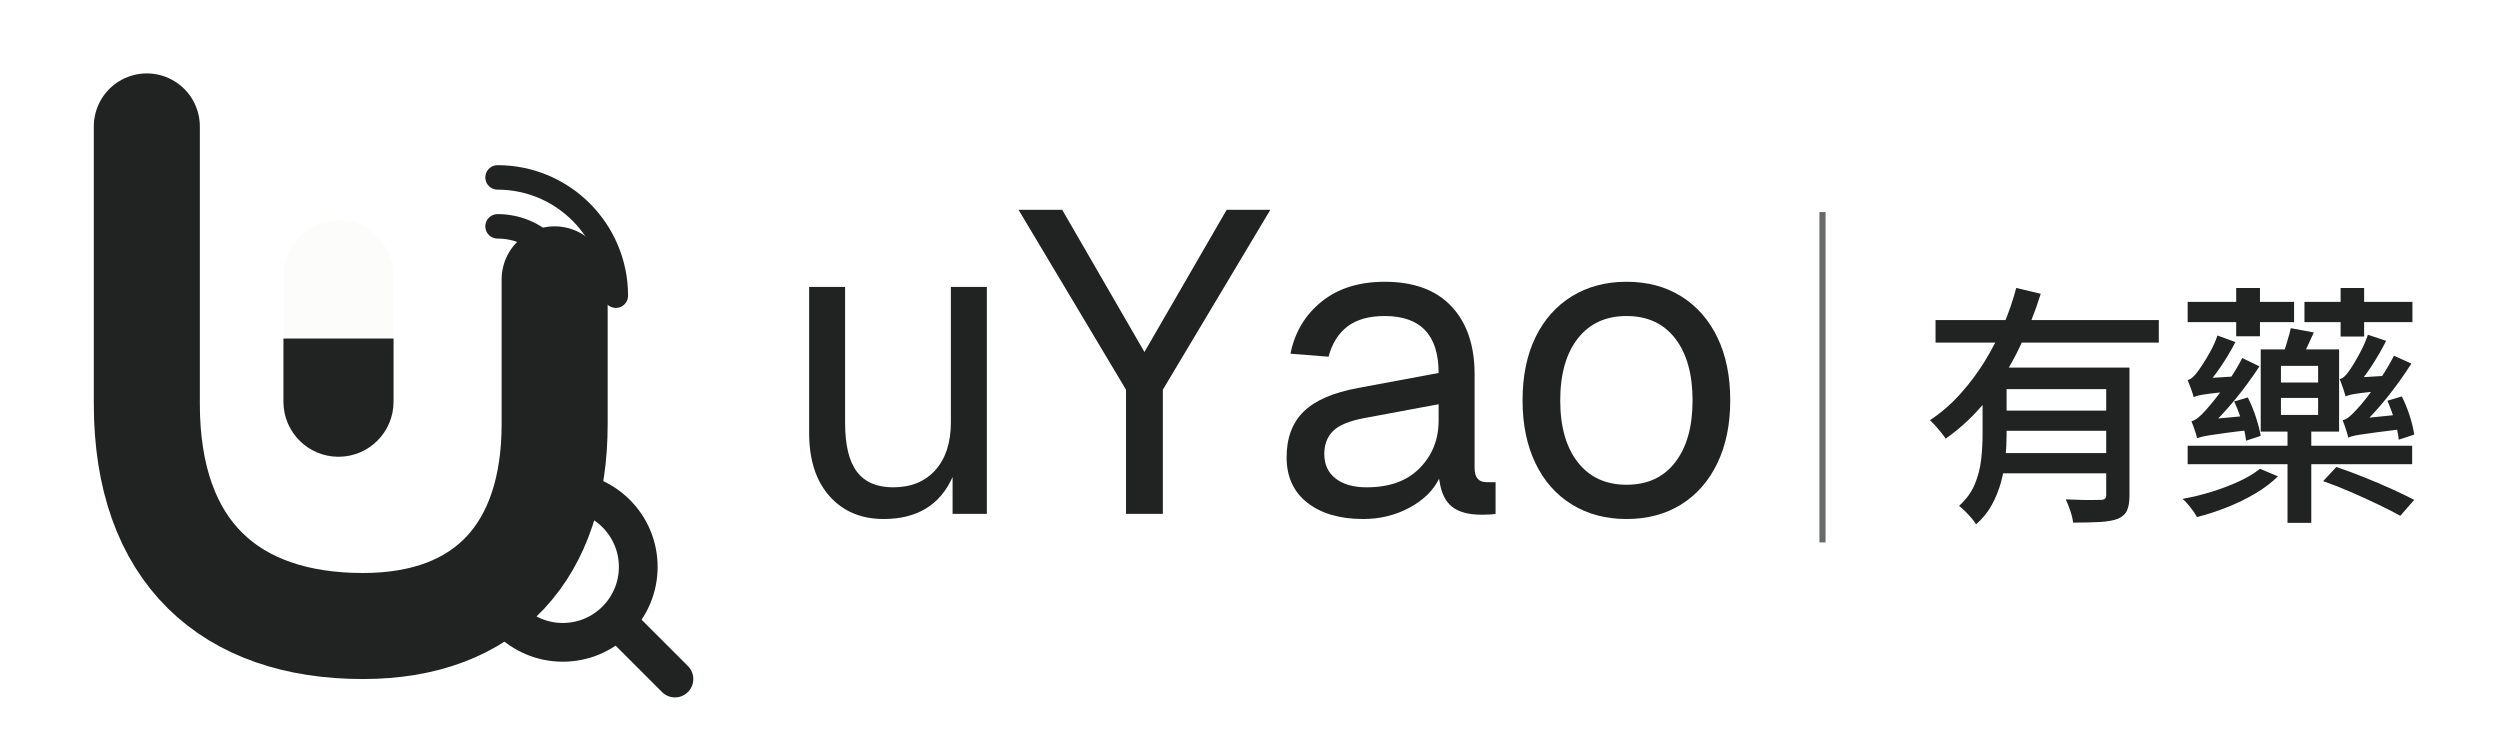
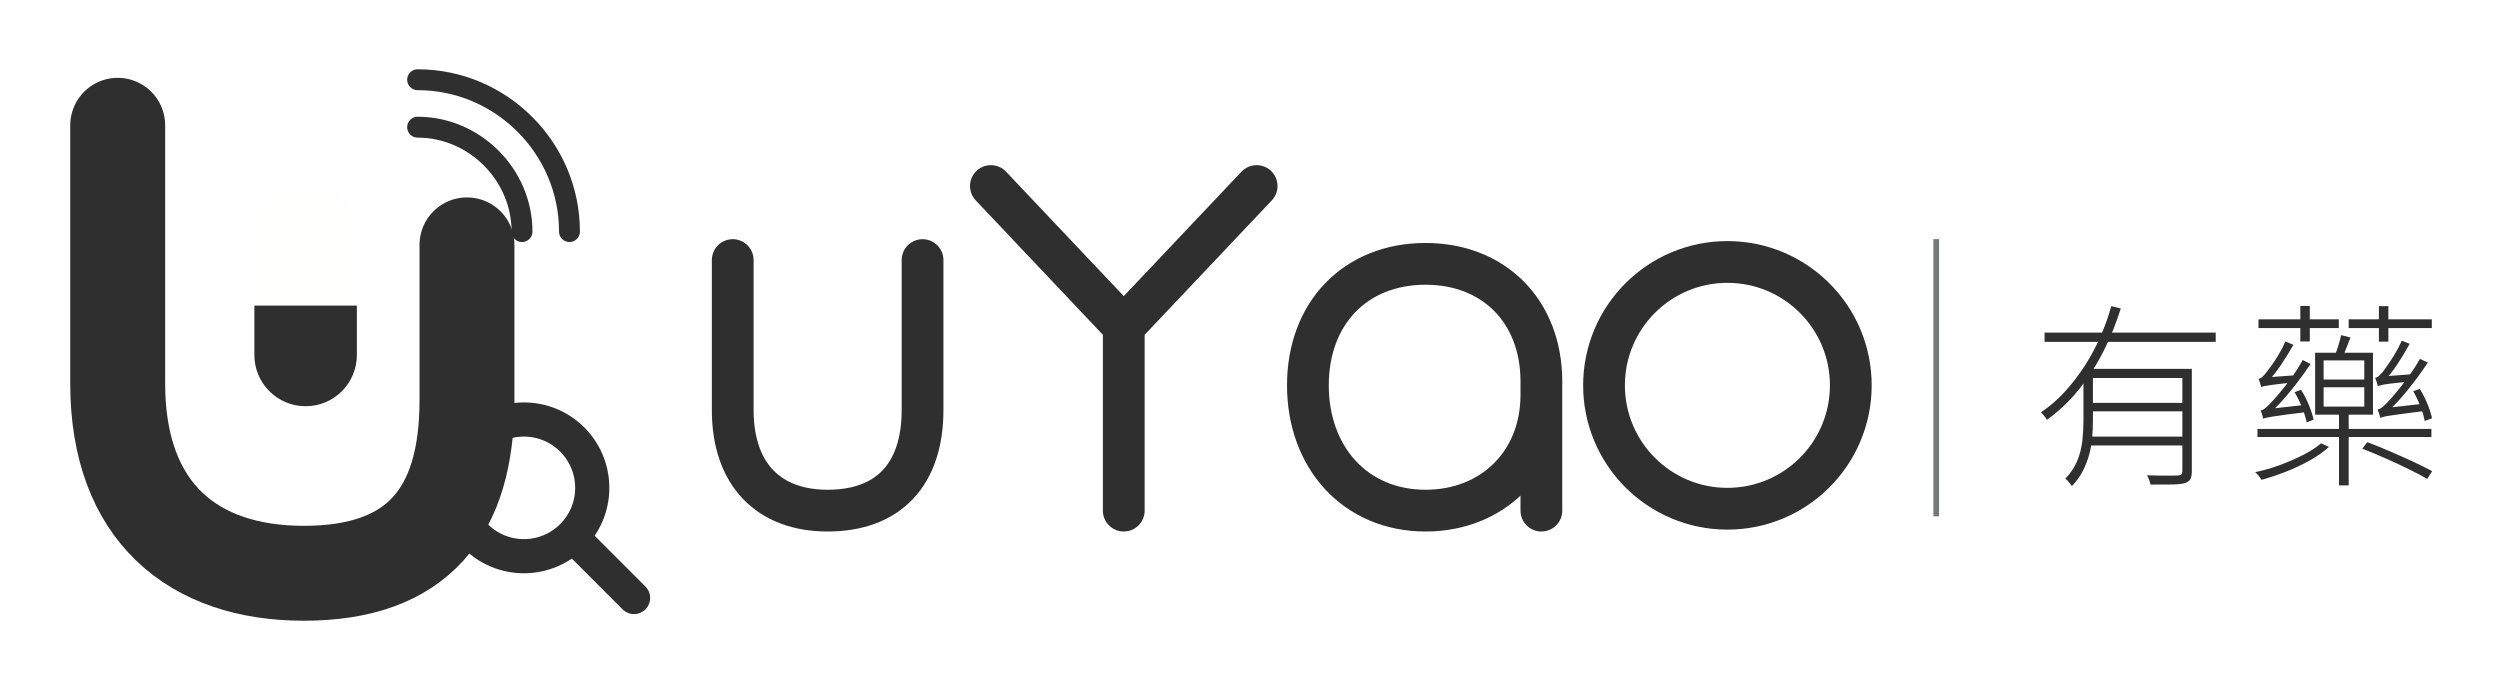
- <svg xmlns="http://www.w3.org/2000/svg" viewBox="0 0 1226 360" role="img" aria-labelledby="title desc">
+ <svg xmlns="http://www.w3.org/2000/svg" viewBox="0 0 1317 360" role="img" aria-labelledby="title desc">
  <defs>
-     <linearGradient id="logo-mono-green" x1="0" y1="0" x2="0.78" y2="1">
-       <stop offset="0" stop-color="#91D438" />
-       <stop offset="0.52" stop-color="#43C65A" />
-       <stop offset="1" stop-color="#00A766" />
+     <linearGradient id="logo-mono-mark-green" gradientUnits="userSpaceOnUse" x1="100" y1="48" x2="190" y2="316">
+       <stop offset="0" stop-color="#89C840" />
+       <stop offset="0.54" stop-color="#54AF47" />
+       <stop offset="1" stop-color="#0C8F51" />
+     </linearGradient>
+     <linearGradient id="logo-mono-word-green" gradientUnits="userSpaceOnUse" x1="2" y1="128" x2="102" y2="276">
+       <stop offset="0" stop-color="#69B743" />
+       <stop offset="1" stop-color="#208A49" />
    </linearGradient>
    <clipPath id="logo-mono-capsule-clip">
-       <rect x="139" y="108" width="54" height="116" rx="27" />
+       <rect x="134" y="96" width="54" height="118" rx="27" />
    </clipPath>
  </defs>
  <g id="uyao-mark-mono">
-     <g id="mark-body" fill="none" stroke="#202322" stroke-linecap="round" stroke-linejoin="round">
-       <path d="M72 62V198C72 271 113 307 178 307C239 307 272 270 272 208V137" stroke-width="52" />
-       <circle cx="276" cy="278" r="37" stroke-width="19" />
-       <path d="M302 304L331 333" stroke-width="18" />
+     <path id="u-body" d="M62 66V202C62 270 102 302 160 302C220 302 246 270 246 211V129" fill="none" stroke="#2F2F2F" stroke-width="50" stroke-linecap="round" stroke-linejoin="round" />
+     <g id="capsule" clip-path="url(#logo-mono-capsule-clip)">
+       <rect x="134" y="96" width="54" height="118" fill="#FEFEFD" />
+       <rect x="134" y="161" width="54" height="53" fill="#2F2F2F" />
    </g>
-     <g id="capsule" clip-path="url(#logo-mono-capsule-clip)">
-       <rect x="139" y="108" width="54" height="116" fill="#FCFDFB" />
-       <rect x="139" y="166" width="54" height="58" fill="#202322" />
+     <g id="search" fill="none" stroke="#2F2F2F" stroke-linecap="round" stroke-linejoin="round">
+       <circle cx="276" cy="257" r="36" stroke-width="18" />
+       <path d="M302 283L334 315" stroke-width="17" />
    </g>
-     <g id="wireless-signal" fill="none" stroke="#202322" stroke-linecap="round" stroke-width="12">
-       <path d="M244 87C276 87 302 113 302 145" />
-       <path d="M244 111C263 111 278 126 278 145" />
+     <g id="wireless-signal" fill="none" stroke="#2F2F2F" stroke-linecap="round" stroke-width="11">
+       <path d="M220 42C264 42 300 78 300 122" />
+       <path d="M220 67C250 67 275 92 275 122" />
    </g>
  </g>
-   <g id="uyao-wordmark" aria-label="uYao">
-     <path id="glyph-0-75" d="M254 -12Q175 -12 127.5 41.5Q80 95 80 189V530H164V212Q164 135 191.5 98.5Q219 62 276 62Q339 62 375.0 102.5Q411 143 411 214V530H495V0H415V86Q371 -12 254 -12Z" fill="#202322" transform="translate(380.000 252.000) scale(0.21 -0.21)" />
-     <path id="glyph-1-59" d="M245 0V290L-6 710H96L288 378L480 710H582L331 290V0Z" fill="#202322" transform="translate(500.750 252.000) scale(0.21 -0.21)" />
-     <path id="glyph-2-61" d="M223 -12Q141 -12 92.5 26.0Q44 64 44 132Q44 200 84.0 239.0Q124 278 211 294L399 329Q399 462 273 462Q218 462 186.0 437.5Q154 413 142 367L53 374Q68 449 125.5 495.5Q183 542 273 542Q375 542 429.0 484.5Q483 427 483 326V107Q483 74 511 74H532V0Q520 -2 500 -2Q454 -2 430.5 16.5Q407 35 401 77L400 82Q380 41 331.0 14.5Q282 -12 223 -12ZM231 62Q311 62 355.0 107.0Q399 152 399 218V256L227 224Q173 214 152.5 193.5Q132 173 132 140Q132 103 158.5 82.5Q185 62 231 62Z" fill="#202322" transform="translate(621.710 252.000) scale(0.21 -0.21)" />
-     <path id="glyph-3-6f" d="M287 -12Q214 -12 159.0 22.0Q104 56 74.0 118.5Q44 181 44 265Q44 350 74.0 412.0Q104 474 159.0 508.0Q214 542 287 542Q360 542 414.5 508.0Q469 474 499.0 412.0Q529 350 529 265Q529 181 499.0 118.5Q469 56 414.5 22.0Q360 -12 287 -12ZM287 68Q360 68 400.5 120.5Q441 173 441 265Q441 357 400.5 409.5Q360 462 287 462Q214 462 173.0 409.5Q132 357 132 265Q132 173 173.0 120.5Q214 68 287 68Z" fill="#202322" transform="translate(737.420 252.000) scale(0.21 -0.21)" />
+   <g id="uyao-wordmark" transform="translate(374 0)" fill="none" stroke-linecap="round" stroke-linejoin="round" stroke-width="22">
+     <path id="letter-u" d="M12 137V216C12 250 31 269 62 269C94 269 112 250 112 216V137" stroke="#2F2F2F" />
+     <path id="letter-y" d="M148 98L218 172L288 98M218 172V269" stroke="#2F2F2F" />
+     <path id="letter-a" d="M438 269V201C438 164 413 139 377 139C340 139 315 165 315 203C315 241 340 269 377 269C412 269 438 244 438 208" stroke="#2F2F2F" />
+     <circle id="letter-o" cx="536" cy="203" r="65" stroke="#2F2F2F" />
  </g>
-   <path id="separator" d="M893.750 104V266" stroke="#666A68" stroke-width="3" />
+   <path id="separator" d="M1020.000 126V272" stroke="#747876" stroke-width="3" />
  <g id="traditional-chinese-name" aria-label="有藥">
-     <path id="glyph-0-6709" d="M60 718H943V629H60ZM303 360H768V280H303ZM735 530H827V25Q827 -13 817.5 -34.5Q808 -56 781 -68Q754 -78 710.5 -80.5Q667 -83 604 -83Q602 -63 593.0 -36.5Q584 -10 575 9Q605 8 633.0 7.0Q661 6 682.0 6.5Q703 7 712 7Q725 7 730.0 11.5Q735 16 735 27ZM379 845 476 822Q442 713 390.5 606.5Q339 500 267.0 408.0Q195 316 100 249Q93 260 82.0 273.5Q71 287 59.5 300.0Q48 313 38 322Q104 366 158.0 426.0Q212 486 254.5 555.0Q297 624 328.5 698.0Q360 772 379 845ZM299 192H767V112H299ZM298 530H759V445H298ZM246 530H341V263Q341 220 336.5 172.5Q332 125 319.0 77.5Q306 30 282.5 -13.0Q259 -56 220 -90Q215 -80 202.5 -65.5Q190 -51 176.5 -37.5Q163 -24 153 -17Q196 22 215.5 69.5Q235 117 240.5 167.5Q246 218 246 265Z" fill="#202322" transform="translate(941.750 246.000) scale(0.124 -0.124)" />
-     <path id="glyph-1-85e5" d="M426 410V343H573V410ZM426 537V471H573V537ZM346 602H656V277H346ZM465 686 556 669Q542 639 529.5 611.5Q517 584 506 563L434 581Q442 604 451.0 634.0Q460 664 465 686ZM57 221H945V148H57ZM452 287H546V-84H452ZM241 396 295 412Q313 377 327.0 334.0Q341 291 346 260L288 241Q285 273 271.5 316.5Q258 360 241 396ZM81 413Q78 425 70.5 446.0Q63 467 57 481Q67 483 76.5 491.5Q86 500 95 512Q102 521 116.5 543.0Q131 565 147.5 595.0Q164 625 175 657L246 631Q220 581 187.5 533.0Q155 485 123 452V451Q123 451 112.5 444.5Q102 438 91.5 429.5Q81 421 81 413ZM81 413 80 466 113 487 255 496Q248 482 241.0 464.5Q234 447 230 436Q175 431 144.5 427.0Q114 423 101.0 420.0Q88 417 81 413ZM94 251Q93 258 89.0 270.5Q85 283 80.5 296.0Q76 309 72 318Q85 321 99.0 332.5Q113 344 129 362Q140 374 165.5 405.5Q191 437 220.5 480.0Q250 523 273 568L341 535Q296 466 242.0 400.5Q188 335 135 288V286Q135 286 125.0 280.0Q115 274 104.5 266.0Q94 258 94 251ZM94 251 93 303 126 324 297 340Q298 327 302.5 310.5Q307 294 310 284Q246 277 206.5 271.5Q167 266 144.5 262.5Q122 259 111.5 256.0Q101 253 94 251ZM847 399 904 416Q922 381 935.5 338.5Q949 296 953 265L892 245Q889 276 876.0 319.5Q863 363 847 399ZM682 416Q679 427 671.5 449.0Q664 471 658 485Q667 486 676.5 494.5Q686 503 694 515Q701 524 714.5 546.0Q728 568 743.5 598.0Q759 628 770 660L842 636Q817 586 785.0 537.0Q753 488 723 455V454Q723 454 713.0 447.5Q703 441 692.5 432.5Q682 424 682 416ZM682 416 681 469 714 490 862 499Q854 486 846.5 468.5Q839 451 835 440Q778 434 747.0 430.0Q716 426 702.5 423.0Q689 420 682 416ZM692 253Q691 260 687.0 273.0Q683 286 678.5 299.0Q674 312 670 322Q682 324 696.5 336.0Q711 348 727 366Q739 378 764.5 410.5Q790 443 820.0 487.5Q850 532 873 577L942 546Q896 474 841.5 406.5Q787 339 733 291V289Q733 289 722.5 283.0Q712 277 702.0 269.0Q692 261 692 253ZM692 253 690 306 724 327 902 345Q904 331 908.0 315.0Q912 299 915 288Q848 280 807.0 274.5Q766 269 743.0 265.5Q720 262 709.0 259.0Q698 256 692 253ZM57 790H478V710H57ZM249 845H343V654H249ZM662 845H755V653H662ZM519 790H946V710H519ZM343 130 414 100Q378 64 325.0 32.5Q272 1 212.5 -22.5Q153 -46 94 -61Q85 -44 68.0 -22.5Q51 -1 37 11Q94 21 152.0 39.0Q210 57 260.0 80.0Q310 103 343 130ZM593 81 645 137Q696 120 753.5 97.0Q811 74 864.0 50.0Q917 26 953 7L898 -56Q864 -37 812.0 -12.0Q760 13 702.5 38.0Q645 63 593 81Z" fill="#202322" transform="translate(1065.750 246.000) scale(0.124 -0.124)" />
+     <path id="logo-mono-glyph-0-6709" d="M68 700H935V653H68ZM295 344H787V301H295ZM766 516H814V-2Q814 -29 806.5 -42.5Q799 -56 777 -63Q755 -69 713.0 -69.5Q671 -70 605 -70Q603 -60 598.0 -46.5Q593 -33 587 -23Q625 -24 656.5 -24.5Q688 -25 711.0 -24.5Q734 -24 744 -24Q757 -23 761.5 -18.0Q766 -13 766 -2ZM406 834 454 822Q421 715 369.0 610.5Q317 506 245.0 415.5Q173 325 80 258Q77 264 71.5 271.0Q66 278 60.5 284.5Q55 291 50 296Q118 342 173.5 403.5Q229 465 274.0 535.5Q319 606 352.0 682.0Q385 758 406 834ZM286 173H786V128H286ZM290 516H785V470H290ZM265 516H313V252Q313 212 309.5 169.0Q306 126 294.0 82.0Q282 38 261.0 -2.5Q240 -43 206 -78Q203 -72 197.0 -64.5Q191 -57 184.5 -50.0Q178 -43 173 -40Q214 2 234.0 51.5Q254 101 259.5 153.0Q265 205 265 252Z" fill="#2F2F2F" transform="translate(1070.000 248.000) scale(0.104 -0.104)" />
+     <path id="logo-mono-glyph-1-85e5" d="M395 423V325H601V423ZM395 559V462H601V559ZM352 598H645V284H352ZM484 687 531 675Q520 647 509.5 620.0Q499 593 490 572L452 584Q461 606 470.0 635.5Q479 665 484 687ZM60 212H941V171H60ZM473 290H522V-74H473ZM248 398 281 410Q303 375 320.5 332.5Q338 290 344 259L309 245Q303 277 286.0 320.0Q269 363 248 398ZM79 424Q77 431 73.0 444.5Q69 458 65 466Q75 467 84.5 475.5Q94 484 104 497Q112 507 129.5 531.0Q147 555 167.0 588.0Q187 621 201 655L242 638Q212 585 178.0 534.5Q144 484 110 450V449Q110 449 102.5 445.0Q95 441 87.0 435.5Q79 430 79 424ZM79 424 78 459 104 473 257 484Q252 476 247.5 465.0Q243 454 241 448Q177 441 144.0 436.5Q111 432 98.0 429.5Q85 427 79 424ZM88 264Q88 269 86.0 276.5Q84 284 81.0 292.0Q78 300 76 305Q87 307 101.5 319.0Q116 331 132 349Q144 361 171.5 393.5Q199 426 231.5 470.5Q264 515 289 561L329 541Q281 470 227.0 403.5Q173 337 120 289V288Q120 288 112.0 284.0Q104 280 96.0 274.5Q88 269 88 264ZM88 264V298L115 313L304 334Q305 326 308.0 315.5Q311 305 313 298Q244 290 202.0 284.0Q160 278 137.0 274.5Q114 271 104.0 268.5Q94 266 88 264ZM849 403 882 415Q904 380 921.0 338.5Q938 297 944 266L907 252Q902 283 885.5 325.5Q869 368 849 403ZM670 428Q668 435 664.0 448.5Q660 462 656 471Q666 472 675.0 480.5Q684 489 695 501Q702 511 719.5 535.5Q737 560 756.5 592.5Q776 625 791 659L831 643Q802 590 768.5 539.5Q735 489 701 454V453Q701 453 693.5 449.0Q686 445 678.0 439.5Q670 434 670 428ZM670 428 669 463 695 478 857 490Q852 481 847.5 470.0Q843 459 840 453Q772 446 737.5 442.0Q703 438 689.5 434.5Q676 431 670 428ZM681 268Q681 272 679.0 280.0Q677 288 674.0 296.0Q671 304 668 310Q680 312 694.5 324.0Q709 336 725 354Q737 366 764.5 399.0Q792 432 824.5 476.5Q857 521 883 567L923 548Q875 476 820.5 408.5Q766 341 713 293V292Q713 292 705.0 288.0Q697 284 689.0 279.0Q681 274 681 268ZM681 268V302L708 318L906 340Q908 331 911.0 321.0Q914 311 916 304Q843 295 799.0 289.0Q755 283 731.5 279.5Q708 276 697.5 273.0Q687 270 681 268ZM65 767H472V723H65ZM277 835H325V655H277ZM675 834H723V654H675ZM522 767H943V723H522ZM382 139 422 121Q383 85 325.0 52.5Q267 20 203.0 -5.0Q139 -30 80 -46Q75 -37 66.0 -25.5Q57 -14 48 -7Q108 5 171.0 28.0Q234 51 290.0 79.5Q346 108 382 139ZM591 112 616 145Q672 124 733.5 97.5Q795 71 851.5 44.5Q908 18 945 -2L920 -41Q883 -20 827.5 7.5Q772 35 709.5 62.5Q647 90 591 112Z" fill="#2F2F2F" transform="translate(1183.000 248.000) scale(0.104 -0.104)" />
  </g>
</svg>
